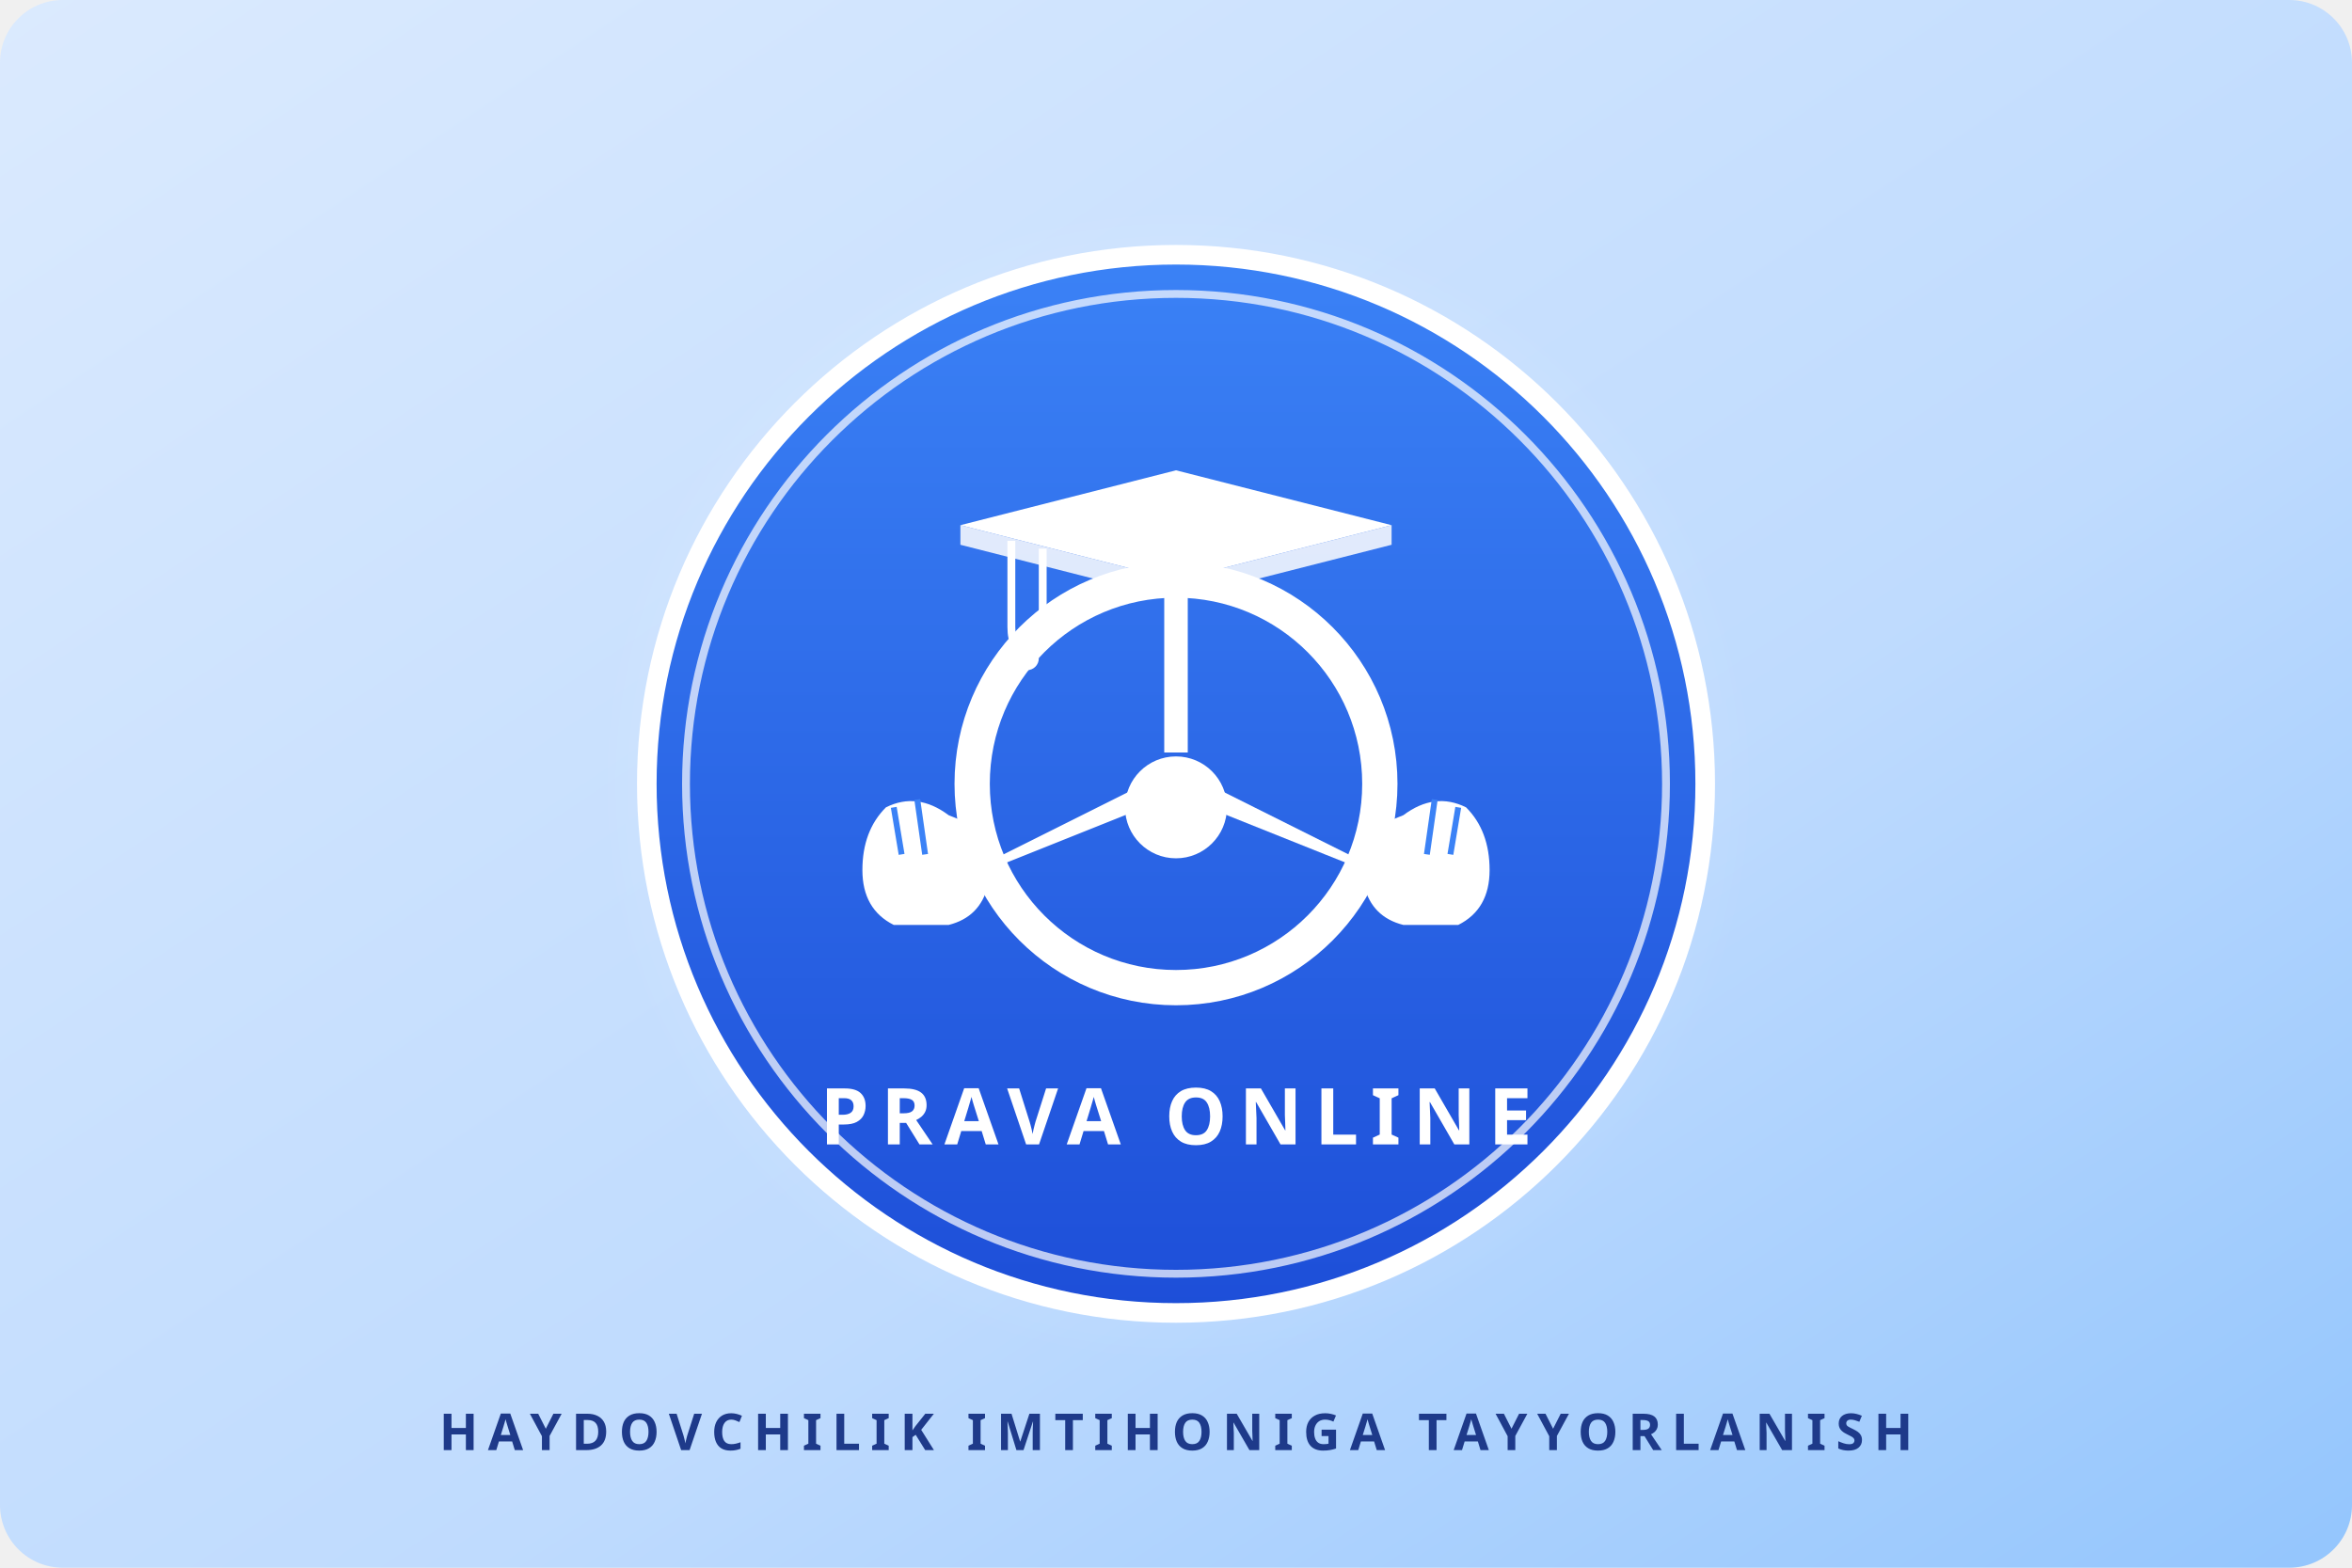
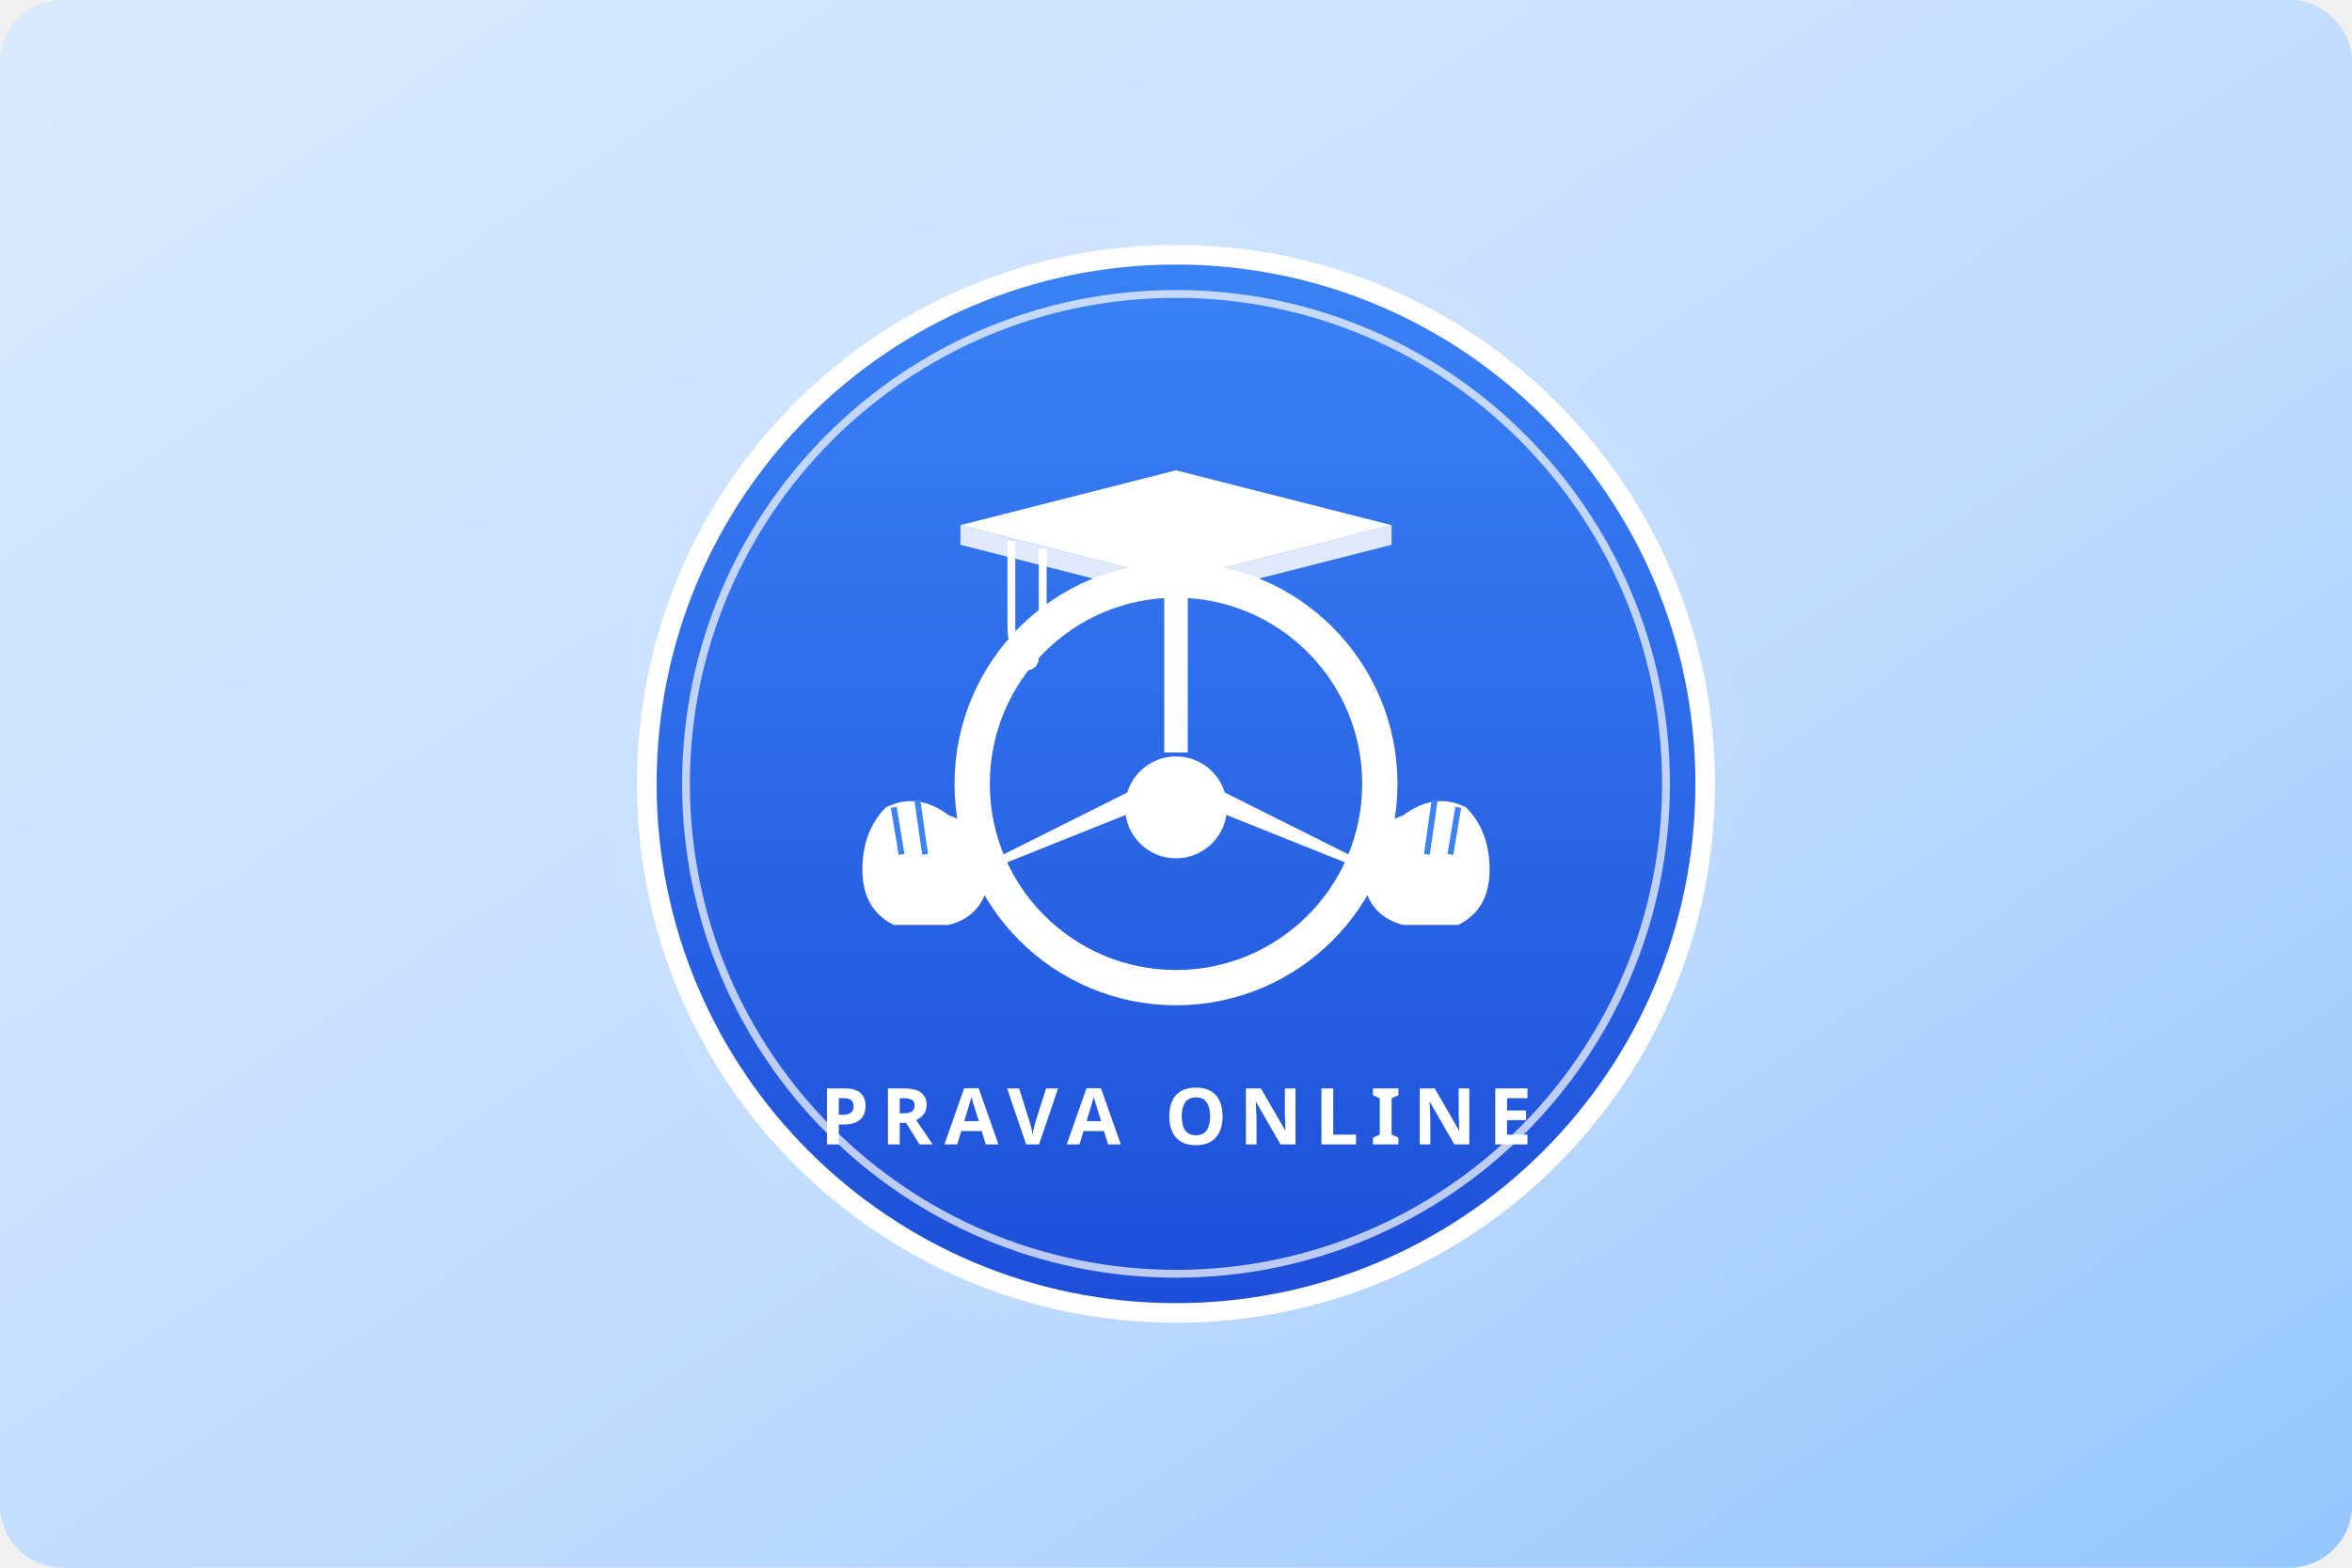
<svg xmlns="http://www.w3.org/2000/svg" viewBox="0 0 600 400" role="img" aria-label="Prava Online">
  <defs>
    <linearGradient id="bg" x1="0" y1="0" x2="1" y2="1">
      <stop offset="0%" stop-color="#dbeafe" />
      <stop offset="60%" stop-color="#bfdbfe" />
      <stop offset="100%" stop-color="#93c5fd" />
    </linearGradient>
    <radialGradient id="glow" cx="50%" cy="50%" r="55%">
      <stop offset="0%" stop-color="#ffffff" stop-opacity="0.55" />
      <stop offset="70%" stop-color="#ffffff" stop-opacity="0" />
    </radialGradient>
    <linearGradient id="ring" x1="0" y1="0" x2="0" y2="1">
      <stop offset="0%" stop-color="#3b82f6" />
      <stop offset="100%" stop-color="#1d4ed8" />
    </linearGradient>
  </defs>
  <rect width="600" height="400" fill="url(#bg)" rx="16" />
  <circle cx="300" cy="200" r="190" fill="url(#glow)" />
  <g transform="translate(300,200)">
    <circle r="135" fill="url(#ring)" stroke="#ffffff" stroke-width="5" />
    <circle r="125" fill="none" stroke="#ffffff" stroke-width="2" opacity="0.7" />
    <g transform="translate(0,-58)">
      <polygon points="-55,-8 0,-22 55,-8 0,6" fill="#ffffff" />
      <polygon points="-55,-8 -55,-3 0,11 55,-3 55,-8 0,6" fill="#ffffff" opacity="0.85" />
      <path d="M -42 -4 L -42 18 Q -42 24 -38 24 Q -34 24 -34 18 L -34 -2" stroke="#ffffff" stroke-width="2" fill="none" />
      <circle cx="-38" cy="26" r="3" fill="#ffffff" />
    </g>
    <g stroke="#ffffff" fill="none" stroke-width="9" stroke-linecap="round">
      <circle r="52" />
    </g>
    <g fill="#ffffff">
      <circle cy="6" r="13" />
      <path d="M -3 -50 L 3 -50 L 3 -8 L -3 -8 Z" />
      <path d="M -48 22 L -44 18 L -8 0 L -8 6 Z" transform="rotate(0)" />
      <path d="M 48 22 L 44 18 L 8 0 L 8 6 Z" />
    </g>
    <g fill="#ffffff" transform="translate(-58,8)">
      <path d="M 0 0 Q -8 -6 -16 -2 Q -22 4 -22 14 Q -22 24 -14 28 L 0 28 Q 8 26 10 18 L 10 4 Z" />
      <line x1="-14" y1="-2" x2="-12" y2="10" stroke="#3b82f6" stroke-width="1.5" />
      <line x1="-8" y1="-4" x2="-6" y2="10" stroke="#3b82f6" stroke-width="1.5" />
    </g>
    <g fill="#ffffff" transform="translate(58,8) scale(-1,1)">
      <path d="M 0 0 Q -8 -6 -16 -2 Q -22 4 -22 14 Q -22 24 -14 28 L 0 28 Q 8 26 10 18 L 10 4 Z" />
      <line x1="-14" y1="-2" x2="-12" y2="10" stroke="#3b82f6" stroke-width="1.5" />
      <line x1="-8" y1="-4" x2="-6" y2="10" stroke="#3b82f6" stroke-width="1.5" />
    </g>
    <text y="92" text-anchor="middle" font-family="'Segoe UI', system-ui, sans-serif" font-size="20" font-weight="900" fill="#ffffff" letter-spacing="3">PRAVA ONLINE</text>
  </g>
-   <text x="300" y="370" text-anchor="middle" font-family="'Segoe UI', system-ui, sans-serif" font-size="13" font-weight="700" fill="#1e3a8a" letter-spacing="2.5">
-     HAYDOVCHILIK IMTIHONIGA TAYYORLANISH
-   </text>
</svg>
